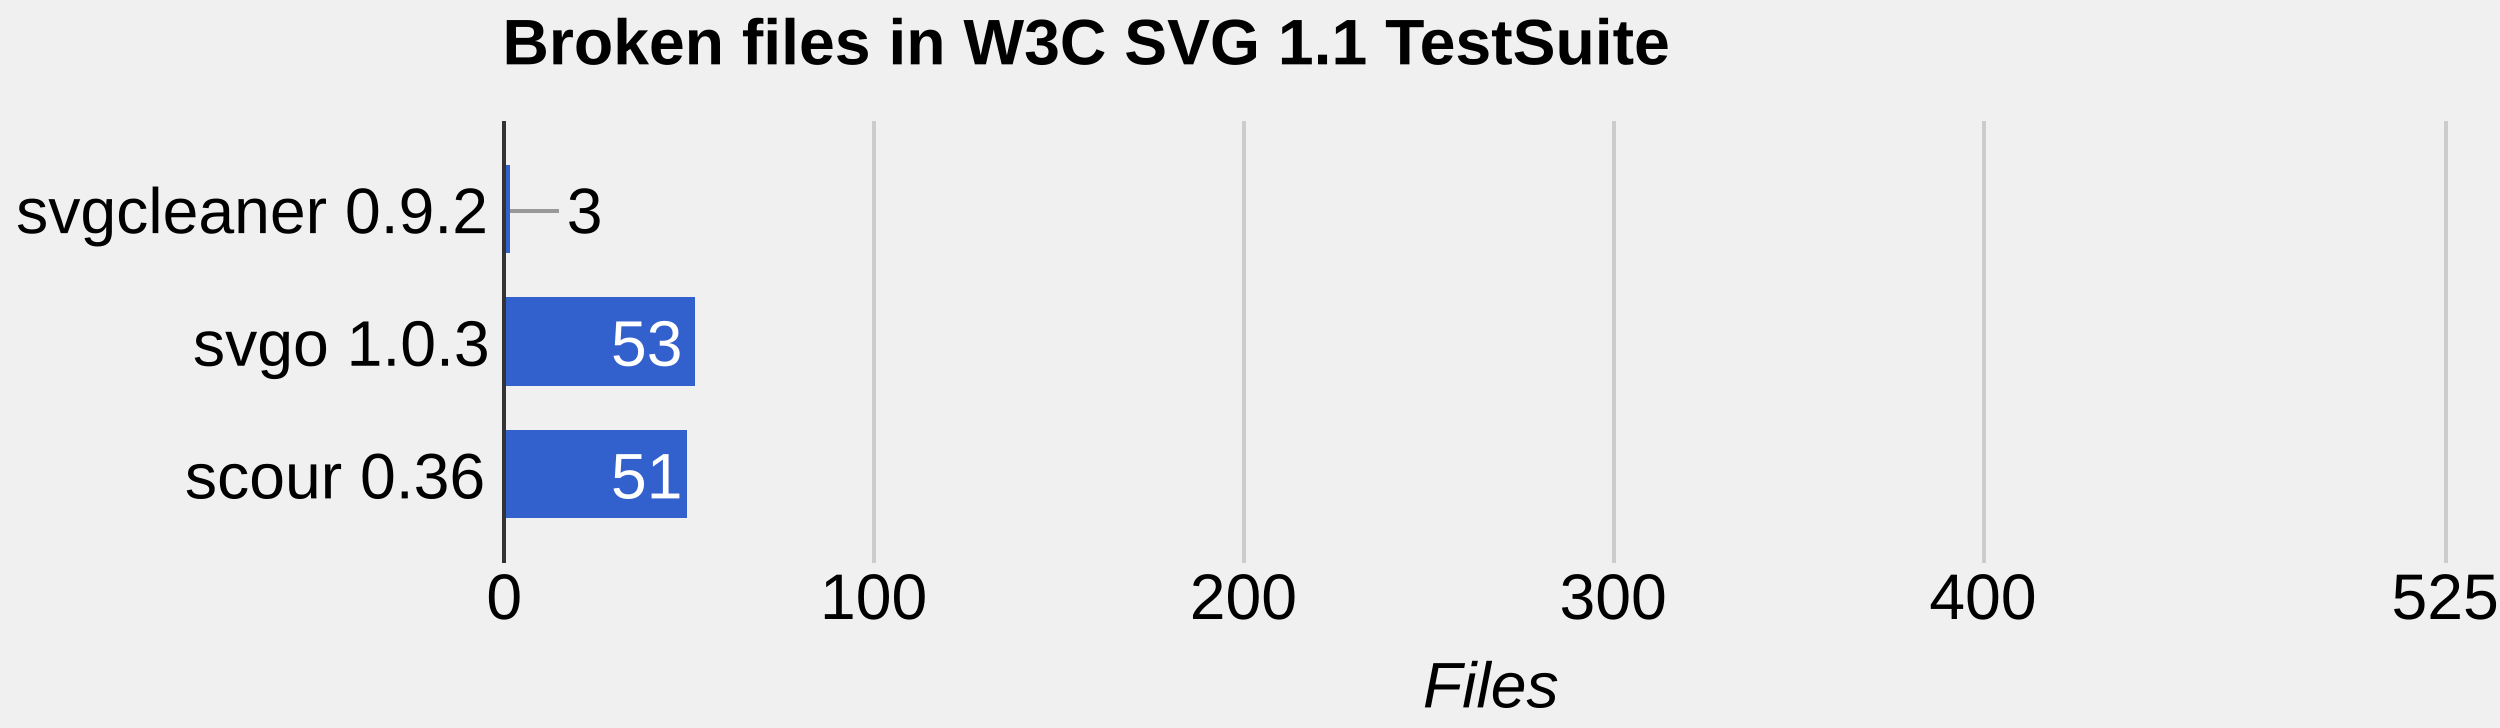
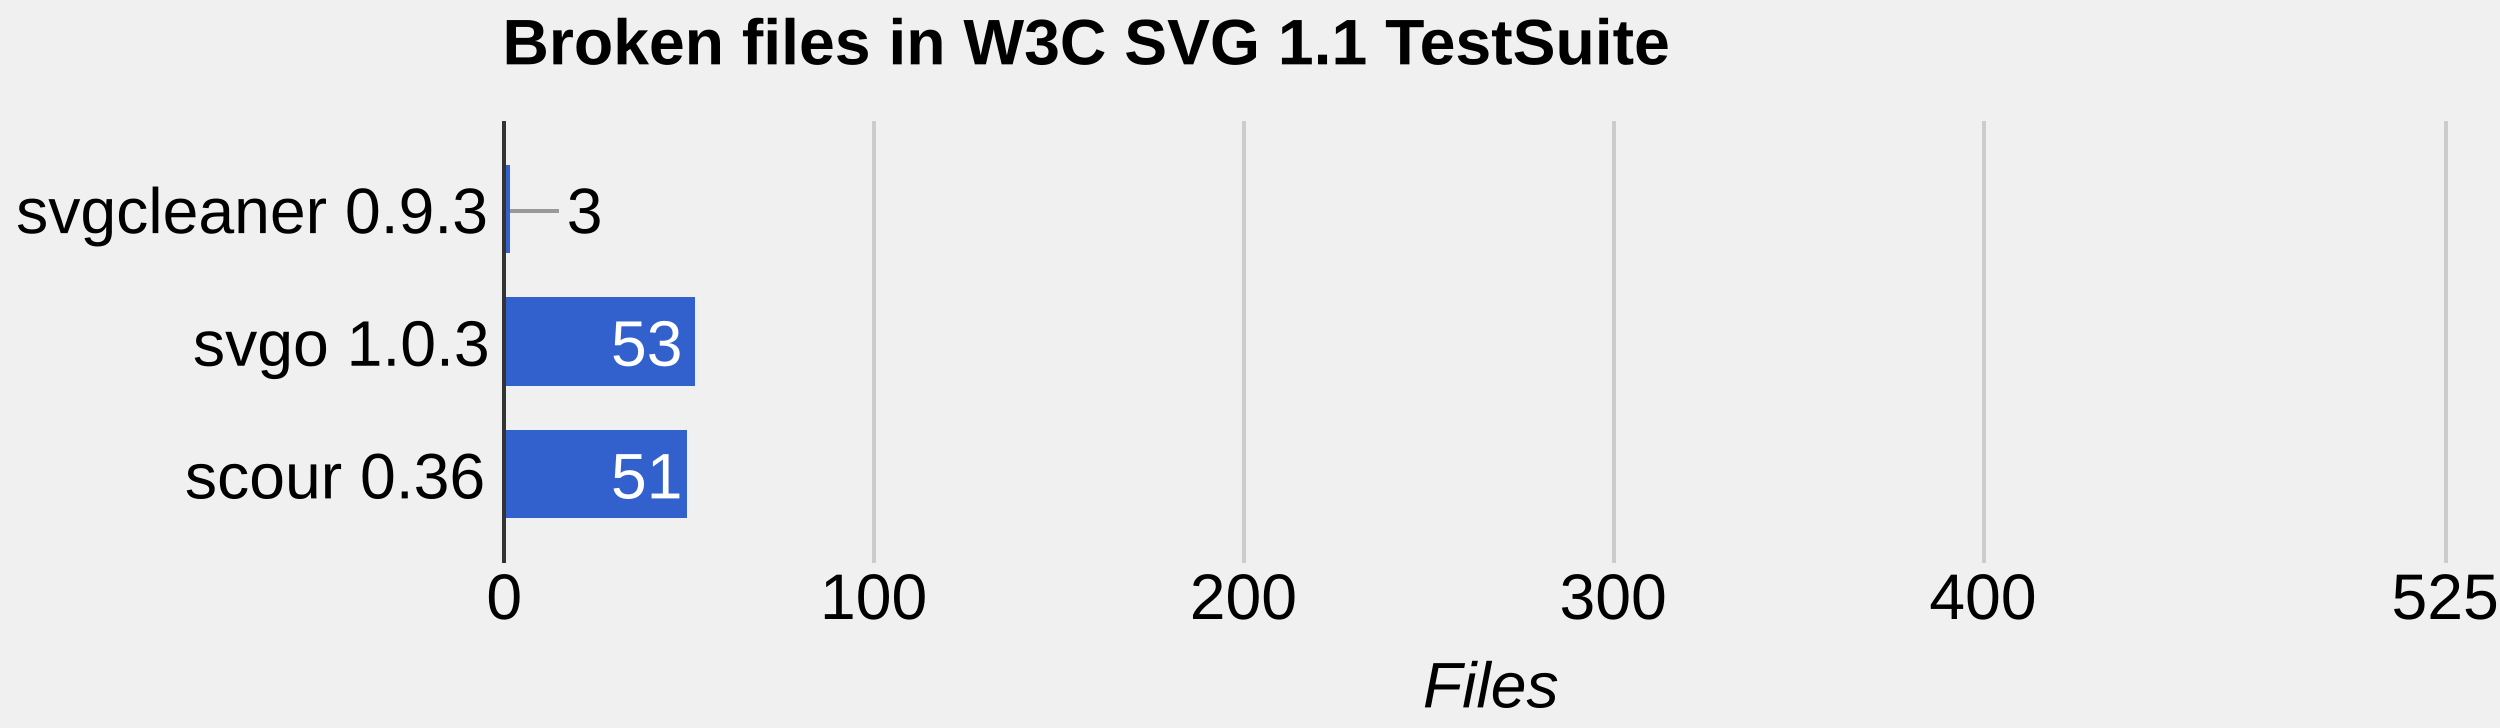
<svg xmlns="http://www.w3.org/2000/svg" height="181" shape-rendering="crispEdges" width="622">
-   <text font-family="Arial" font-size="16" font-weight="bold" x="125" y="16">
-         Broken files in W3C SVG 1.1 TestSuite
-     </text>
-   <text font-family="Arial" font-size="16" x="4" y="58">
-         svgcleaner 0.9.2
-     </text>
-   <text font-family="Arial" font-size="16" x="48" y="91">
-         svgo 1.0.3
-     </text>
-   <text font-family="Arial" font-size="16" x="46" y="124">
-         scour 0.36
-     </text>
+   <text font-family="Arial" font-size="16" font-weight="bold" x="125" y="16">Broken files in W3C SVG 1.1 TestSuite</text>
+   <text font-family="Arial" font-size="16" x="4" y="58">svgcleaner 0.9.3</text>
+   <text font-family="Arial" font-size="16" x="48" y="91">svgo 1.0.3</text>
+   <text font-family="Arial" font-size="16" x="46" y="124">scour 0.36</text>
  <rect fill="#ccc" height="110" width="1" x="125" y="30" />
-   <text fill="#000" font-family="Arial" font-size="16" x="121" y="154">
-         0
-     </text>
+   <text fill="#000" font-family="Arial" font-size="16" x="121" y="154">0</text>
  <rect fill="#ccc" height="110" width="1" x="217" y="30" />
-   <text fill="#000" font-family="Arial" font-size="16" x="204" y="154">
-         100
-     </text>
+   <text fill="#000" font-family="Arial" font-size="16" x="204" y="154">100</text>
  <rect fill="#ccc" height="110" width="1" x="309" y="30" />
-   <text fill="#000" font-family="Arial" font-size="16" x="296" y="154">
-         200
-     </text>
+   <text fill="#000" font-family="Arial" font-size="16" x="296" y="154">200</text>
  <rect fill="#ccc" height="110" width="1" x="401" y="30" />
-   <text fill="#000" font-family="Arial" font-size="16" x="388" y="154">
-         300
-     </text>
+   <text fill="#000" font-family="Arial" font-size="16" x="388" y="154">300</text>
  <rect fill="#ccc" height="110" width="1" x="493" y="30" />
-   <text fill="#000" font-family="Arial" font-size="16" x="480" y="154">
-         400
-     </text>
+   <text fill="#000" font-family="Arial" font-size="16" x="480" y="154">400</text>
  <rect fill="#ccc" height="110" width="1" x="608" y="30" />
-   <text fill="#000" font-family="Arial" font-size="16" x="595" y="154">
-         525
-     </text>
+   <text fill="#000" font-family="Arial" font-size="16" x="595" y="154">525</text>
  <rect fill="#3260cd" height="22" width="2" x="125" y="41" />
  <rect fill="#999" height="1" width="12" x="127" y="52" />
-   <text fill="#000" font-family="Arial" font-size="16" x="141" y="58">
-         3
-     </text>
+   <text fill="#000" font-family="Arial" font-size="16" x="141" y="58">3</text>
  <rect fill="#3260cd" height="22" width="48" x="125" y="74" />
-   <text fill="#fff" font-family="Arial" font-size="16" x="152" y="91">
-         53
-     </text>
+   <text fill="#fff" font-family="Arial" font-size="16" x="152" y="91">53</text>
  <rect fill="#3260cd" height="22" width="46" x="125" y="107" />
-   <text fill="#fff" font-family="Arial" font-size="16" x="152" y="124">
-         51
-     </text>
+   <text fill="#fff" font-family="Arial" font-size="16" x="152" y="124">51</text>
  <rect fill="#333" height="110" width="1" x="125" y="30" />
-   <text font-family="Arial" font-size="16" font-style="italic" x="354" y="176">
-         Files
-     </text>
+   <text font-family="Arial" font-size="16" font-style="italic" x="354" y="176">Files</text>
</svg>
